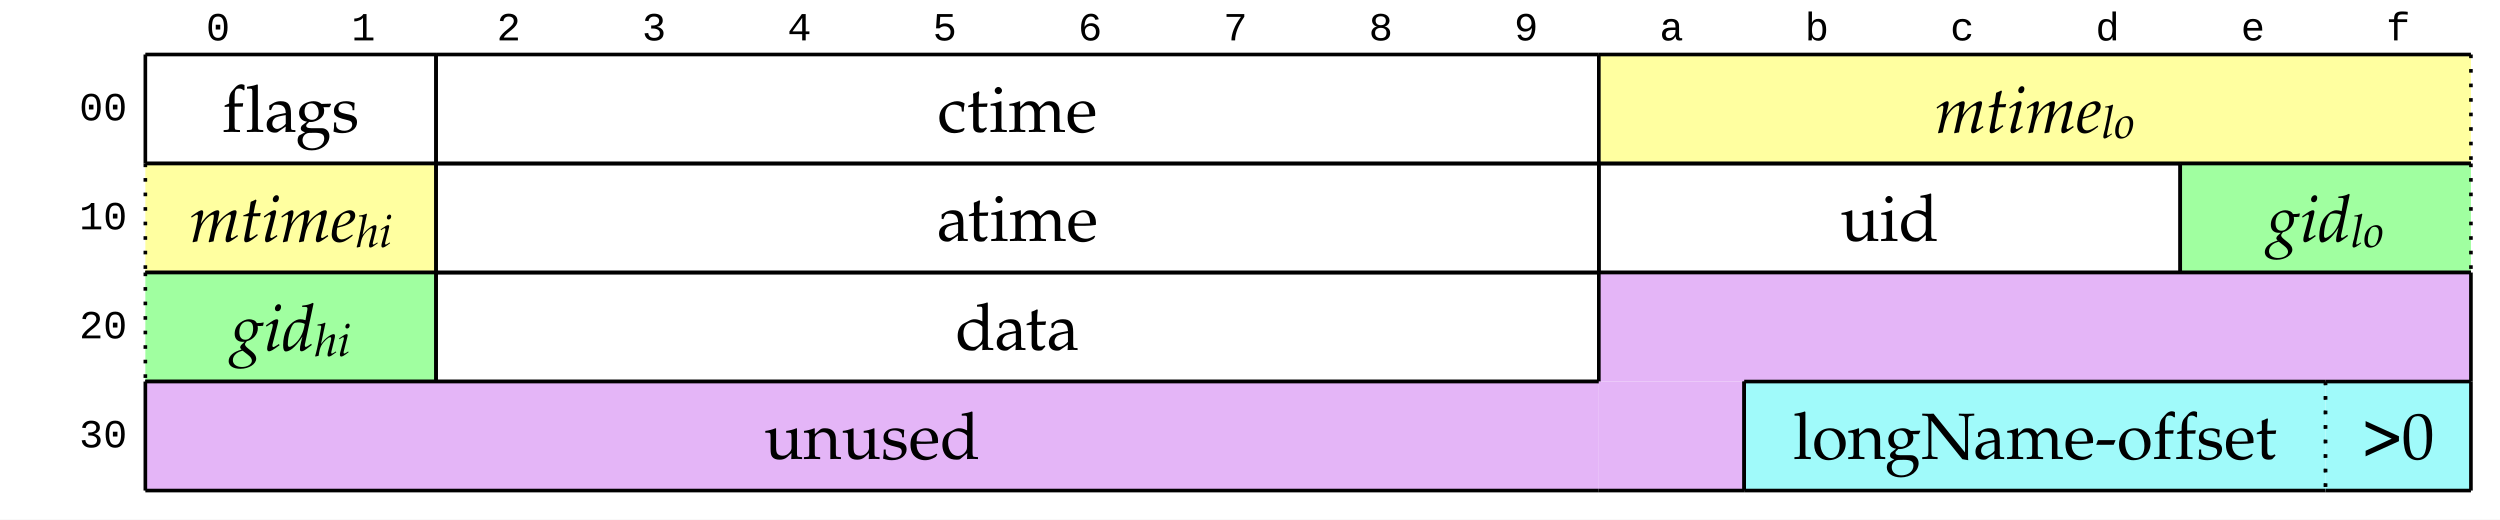
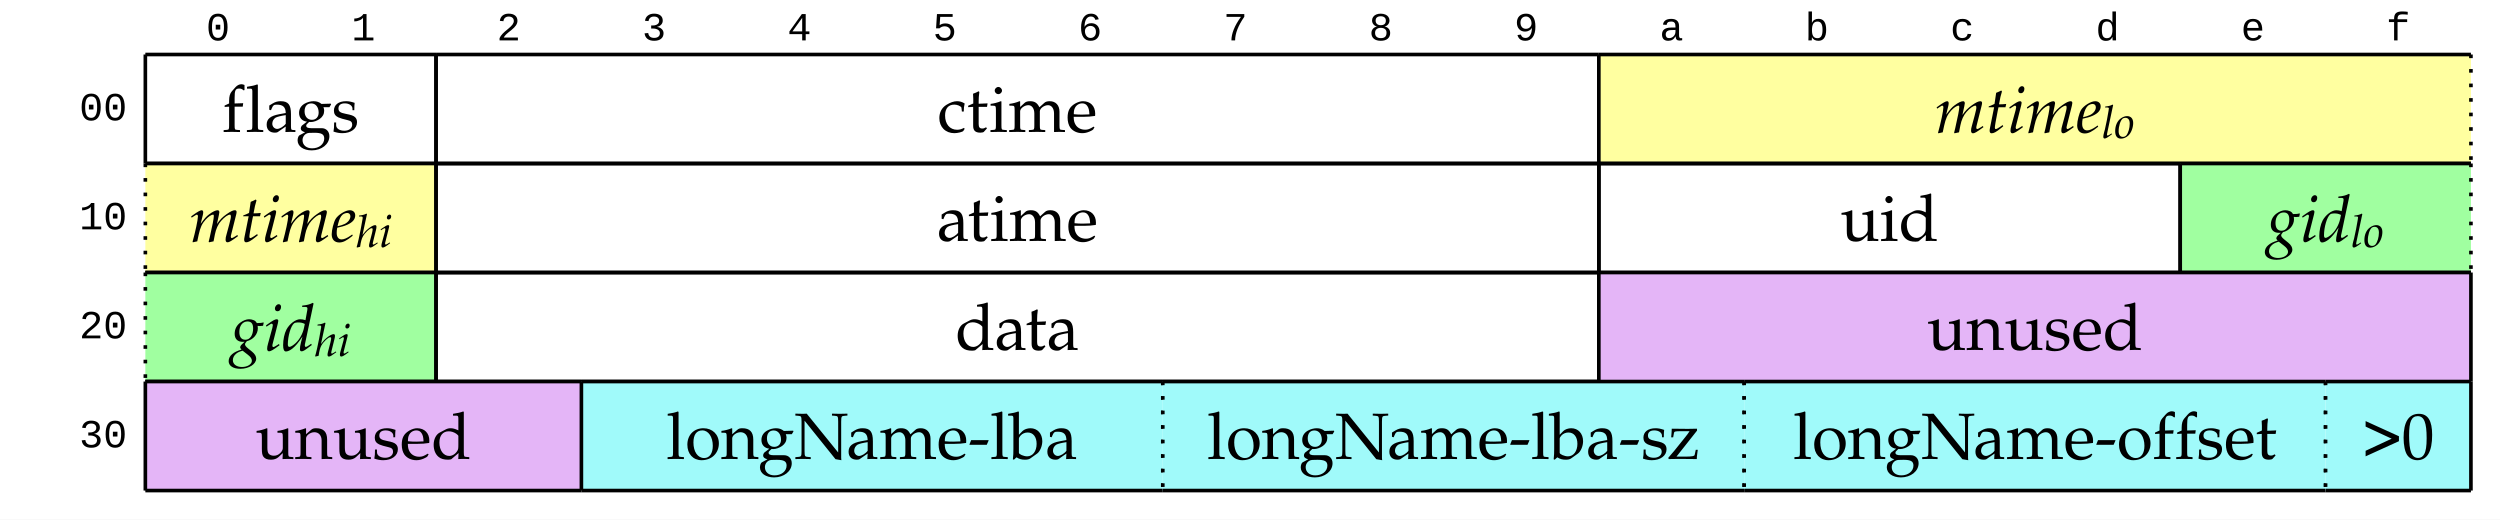
<svg xmlns="http://www.w3.org/2000/svg" version="1.0" style="background-color: white" width="688" height="143" viewBox="0 0 688 143">
  <rect width="100%" height="100%" fill="white" />
  <text x="60" y="8" font-family="Courier New, monospace" font-size="11" dominant-baseline="middle" text-anchor="middle">0</text>
  <text x="100" y="8" font-family="Courier New, monospace" font-size="11" dominant-baseline="middle" text-anchor="middle">1</text>
  <text x="140" y="8" font-family="Courier New, monospace" font-size="11" dominant-baseline="middle" text-anchor="middle">2</text>
  <text x="180" y="8" font-family="Courier New, monospace" font-size="11" dominant-baseline="middle" text-anchor="middle">3</text>
  <text x="220" y="8" font-family="Courier New, monospace" font-size="11" dominant-baseline="middle" text-anchor="middle">4</text>
  <text x="260" y="8" font-family="Courier New, monospace" font-size="11" dominant-baseline="middle" text-anchor="middle">5</text>
  <text x="300" y="8" font-family="Courier New, monospace" font-size="11" dominant-baseline="middle" text-anchor="middle">6</text>
  <text x="340" y="8" font-family="Courier New, monospace" font-size="11" dominant-baseline="middle" text-anchor="middle">7</text>
  <text x="380" y="8" font-family="Courier New, monospace" font-size="11" dominant-baseline="middle" text-anchor="middle">8</text>
  <text x="420" y="8" font-family="Courier New, monospace" font-size="11" dominant-baseline="middle" text-anchor="middle">9</text>
  <text x="460" y="8" font-family="Courier New, monospace" font-size="11" dominant-baseline="middle" text-anchor="middle">a</text>
  <text x="500" y="8" font-family="Courier New, monospace" font-size="11" dominant-baseline="middle" text-anchor="middle">b</text>
  <text x="540" y="8" font-family="Courier New, monospace" font-size="11" dominant-baseline="middle" text-anchor="middle">c</text>
  <text x="580" y="8" font-family="Courier New, monospace" font-size="11" dominant-baseline="middle" text-anchor="middle">d</text>
  <text x="620" y="8" font-family="Courier New, monospace" font-size="11" dominant-baseline="middle" text-anchor="middle">e</text>
  <text x="660" y="8" font-family="Courier New, monospace" font-size="11" dominant-baseline="middle" text-anchor="middle">f</text>
  <line x1="40" y1="15" x2="120" y2="15" stroke="#000000" stroke-width="1" />
  <line x1="40" y1="45" x2="120" y2="45" stroke="#000000" stroke-width="1" />
  <line x1="120" y1="15" x2="120" y2="45" stroke="#000000" stroke-width="1" />
  <line x1="40" y1="15" x2="40" y2="45" stroke="#000000" stroke-width="1" />
  <text font-size="18" font-family="Palatino, Georgia, Times New Roman, serif" x="80" y="31" text-anchor="middle" dominant-baseline="middle">flags</text>
  <line x1="120" y1="15" x2="440" y2="15" stroke="#000000" stroke-width="1" />
  <line x1="120" y1="45" x2="440" y2="45" stroke="#000000" stroke-width="1" />
  <line x1="440" y1="15" x2="440" y2="45" stroke="#000000" stroke-width="1" />
  <line x1="120" y1="15" x2="120" y2="45" stroke="#000000" stroke-width="1" />
  <text font-size="18" font-family="Palatino, Georgia, Times New Roman, serif" x="280" y="31" text-anchor="middle" dominant-baseline="middle">ctime</text>
  <rect x="440" y="15" height="30" width="240" fill="#ffffa0" />
  <line x1="440" y1="15" x2="680" y2="15" stroke="#000000" stroke-width="1" />
  <line x1="440" y1="45" x2="680" y2="45" stroke="#000000" stroke-width="1" />
  <line stroke-dasharray="1,3" x1="680" y1="15" x2="680" y2="45" stroke="#000000" stroke-width="1" />
  <line x1="440" y1="15" x2="440" y2="45" stroke="#000000" stroke-width="1" />
  <text font-size="18" font-family="Palatino, Georgia, Times New Roman, serif" font-style="italic" x="560" y="31" text-anchor="middle" dominant-baseline="middle">mtime<tspan font-size="70%" dy="0.5ex" dominant-baseline="middle">lo</tspan>
  </text>
  <text font-size="11" font-family="Courier New, monospace" font-style="normal" dominant-baseline="middle" x="35" y="30" text-anchor="end">00</text>
  <text font-size="11" font-family="Courier New, monospace" font-style="normal" dominant-baseline="middle" x="35" y="60" text-anchor="end">10</text>
  <rect x="40" y="45" height="30" width="80" fill="#ffffa0" />
  <line x1="40" y1="45" x2="120" y2="45" stroke="#000000" stroke-width="1" />
  <line x1="40" y1="75" x2="120" y2="75" stroke="#000000" stroke-width="1" />
  <line x1="120" y1="45" x2="120" y2="75" stroke="#000000" stroke-width="1" />
  <line stroke-dasharray="1,3" x1="40" y1="45" x2="40" y2="75" stroke="#000000" stroke-width="1" />
  <text font-size="18" font-family="Palatino, Georgia, Times New Roman, serif" font-style="italic" x="80" y="61" text-anchor="middle" dominant-baseline="middle">mtime<tspan font-size="70%" dy="0.5ex" dominant-baseline="middle">hi</tspan>
  </text>
  <line x1="120" y1="45" x2="440" y2="45" stroke="#000000" stroke-width="1" />
  <line x1="120" y1="75" x2="440" y2="75" stroke="#000000" stroke-width="1" />
  <line x1="440" y1="45" x2="440" y2="75" stroke="#000000" stroke-width="1" />
  <line x1="120" y1="45" x2="120" y2="75" stroke="#000000" stroke-width="1" />
  <text font-size="18" font-family="Palatino, Georgia, Times New Roman, serif" x="280" y="61" text-anchor="middle" dominant-baseline="middle">atime</text>
  <line x1="440" y1="45" x2="600" y2="45" stroke="#000000" stroke-width="1" />
  <line x1="440" y1="75" x2="600" y2="75" stroke="#000000" stroke-width="1" />
  <line x1="600" y1="45" x2="600" y2="75" stroke="#000000" stroke-width="1" />
  <line x1="440" y1="45" x2="440" y2="75" stroke="#000000" stroke-width="1" />
  <text font-size="18" font-family="Palatino, Georgia, Times New Roman, serif" x="520" y="61" text-anchor="middle" dominant-baseline="middle">uid</text>
  <rect x="600" y="45" height="30" width="80" fill="#a0ffa0" />
  <line x1="600" y1="45" x2="680" y2="45" stroke="#000000" stroke-width="1" />
  <line x1="600" y1="75" x2="680" y2="75" stroke="#000000" stroke-width="1" />
  <line stroke-dasharray="1,3" x1="680" y1="45" x2="680" y2="75" stroke="#000000" stroke-width="1" />
  <line x1="600" y1="45" x2="600" y2="75" stroke="#000000" stroke-width="1" />
  <text font-size="18" font-family="Palatino, Georgia, Times New Roman, serif" font-style="italic" x="640" y="61" text-anchor="middle" dominant-baseline="middle">gid<tspan font-size="70%" dy="0.5ex" dominant-baseline="middle">lo</tspan>
  </text>
  <text font-size="11" font-family="Courier New, monospace" font-style="normal" dominant-baseline="middle" x="35" y="90" text-anchor="end">20</text>
  <rect x="40" y="75" height="30" width="80" fill="#a0ffa0" />
  <line x1="40" y1="75" x2="120" y2="75" stroke="#000000" stroke-width="1" />
  <line x1="40" y1="105" x2="120" y2="105" stroke="#000000" stroke-width="1" />
  <line x1="120" y1="75" x2="120" y2="105" stroke="#000000" stroke-width="1" />
  <line stroke-dasharray="1,3" x1="40" y1="75" x2="40" y2="105" stroke="#000000" stroke-width="1" />
  <text font-size="18" font-family="Palatino, Georgia, Times New Roman, serif" font-style="italic" x="80" y="91" text-anchor="middle" dominant-baseline="middle">gid<tspan font-size="70%" dy="0.5ex" dominant-baseline="middle">hi</tspan>
  </text>
  <line x1="120" y1="75" x2="440" y2="75" stroke="#000000" stroke-width="1" />
  <line x1="120" y1="105" x2="440" y2="105" stroke="#000000" stroke-width="1" />
  <line x1="440" y1="75" x2="440" y2="105" stroke="#000000" stroke-width="1" />
  <line x1="120" y1="75" x2="120" y2="105" stroke="#000000" stroke-width="1" />
  <text font-size="18" font-family="Palatino, Georgia, Times New Roman, serif" x="280" y="91" text-anchor="middle" dominant-baseline="middle">data</text>
  <rect x="440" y="75" height="30" width="240" fill="#e4b5f7" />
  <line x1="440" y1="75" x2="680" y2="75" stroke="#000000" stroke-width="1" />
  <line x1="680" y1="75" x2="680" y2="105" stroke="#000000" stroke-width="1" />
  <line x1="440" y1="75" x2="440" y2="105" stroke="#000000" stroke-width="1" />
+   <text font-size="18" font-family="Palatino, Georgia, Times New Roman, serif" x="560" y="91" text-anchor="middle" dominant-baseline="middle">unused</text>
  <text font-size="11" font-family="Courier New, monospace" font-style="normal" dominant-baseline="middle" x="35" y="120" text-anchor="end">30</text>
-   <rect x="40" y="105" height="30" width="400" fill="#e4b5f7" />
-   <line x1="40" y1="105" x2="440" y2="105" stroke="#000000" stroke-width="1" />
-   <line x1="40" y1="135" x2="440" y2="135" stroke="#000000" stroke-width="1" />
+   <rect x="40" y="105" height="30" width="120" fill="#e4b5f7" />
+   <line x1="40" y1="105" x2="160" y2="105" stroke="#000000" stroke-width="1" />
+   <line x1="40" y1="135" x2="160" y2="135" stroke="#000000" stroke-width="1" />
  <line x1="40" y1="105" x2="40" y2="135" stroke="#000000" stroke-width="1" />
-   <text font-size="18" font-family="Palatino, Georgia, Times New Roman, serif" x="240" y="121" text-anchor="middle" dominant-baseline="middle">unused</text>
-   <rect x="440" y="105" height="30" width="40" fill="#e4b5f7" />
-   <line x1="440" y1="135" x2="480" y2="135" stroke="#000000" stroke-width="1" />
-   <line x1="480" y1="105" x2="480" y2="135" stroke="#000000" stroke-width="1" />
+   <text font-size="18" font-family="Palatino, Georgia, Times New Roman, serif" x="100" y="121" text-anchor="middle" dominant-baseline="middle">unused</text>
+   <rect x="160" y="105" height="30" width="160" fill="#a0fafa" />
+   <line x1="160" y1="105" x2="320" y2="105" stroke="#000000" stroke-width="1" />
+   <line x1="160" y1="135" x2="320" y2="135" stroke="#000000" stroke-width="1" />
+   <line stroke-dasharray="1,3" x1="320" y1="105" x2="320" y2="135" stroke="#000000" stroke-width="1" />
+   <line x1="160" y1="105" x2="160" y2="135" stroke="#000000" stroke-width="1" />
+   <text font-size="18" font-family="Palatino, Georgia, Times New Roman, serif" x="240" y="121" text-anchor="middle" dominant-baseline="middle">longName-lba</text>
+   <rect x="320" y="105" height="30" width="160" fill="#a0fafa" />
+   <line x1="320" y1="105" x2="480" y2="105" stroke="#000000" stroke-width="1" />
+   <line x1="320" y1="135" x2="480" y2="135" stroke="#000000" stroke-width="1" />
+   <line stroke-dasharray="1,3" x1="480" y1="105" x2="480" y2="135" stroke="#000000" stroke-width="1" />
+   <line stroke-dasharray="1,3" x1="320" y1="105" x2="320" y2="135" stroke="#000000" stroke-width="1" />
+   <text font-size="18" font-family="Palatino, Georgia, Times New Roman, serif" x="400" y="121" text-anchor="middle" dominant-baseline="middle">longName-lba-sz</text>
  <rect x="480" y="105" height="30" width="160" fill="#a0fafa" />
  <line x1="480" y1="105" x2="640" y2="105" stroke="#000000" stroke-width="1" />
  <line x1="480" y1="135" x2="640" y2="135" stroke="#000000" stroke-width="1" />
  <line stroke-dasharray="1,3" x1="640" y1="105" x2="640" y2="135" stroke="#000000" stroke-width="1" />
-   <line x1="480" y1="105" x2="480" y2="135" stroke="#000000" stroke-width="1" />
+   <line stroke-dasharray="1,3" x1="480" y1="105" x2="480" y2="135" stroke="#000000" stroke-width="1" />
  <text font-size="18" font-family="Palatino, Georgia, Times New Roman, serif" x="560" y="121" text-anchor="middle" dominant-baseline="middle">longName-offset</text>
  <rect x="640" y="105" height="30" width="40" fill="#a0fafa" />
  <line x1="640" y1="105" x2="680" y2="105" stroke="#000000" stroke-width="1" />
  <line x1="640" y1="135" x2="680" y2="135" stroke="#000000" stroke-width="1" />
  <line x1="680" y1="105" x2="680" y2="135" stroke="#000000" stroke-width="1" />
  <line stroke-dasharray="1,3" x1="640" y1="105" x2="640" y2="135" stroke="#000000" stroke-width="1" />
  <text font-size="18" font-family="Palatino, Georgia, Times New Roman, serif" x="660" y="121" text-anchor="middle" dominant-baseline="middle">&gt;0</text>
</svg>
